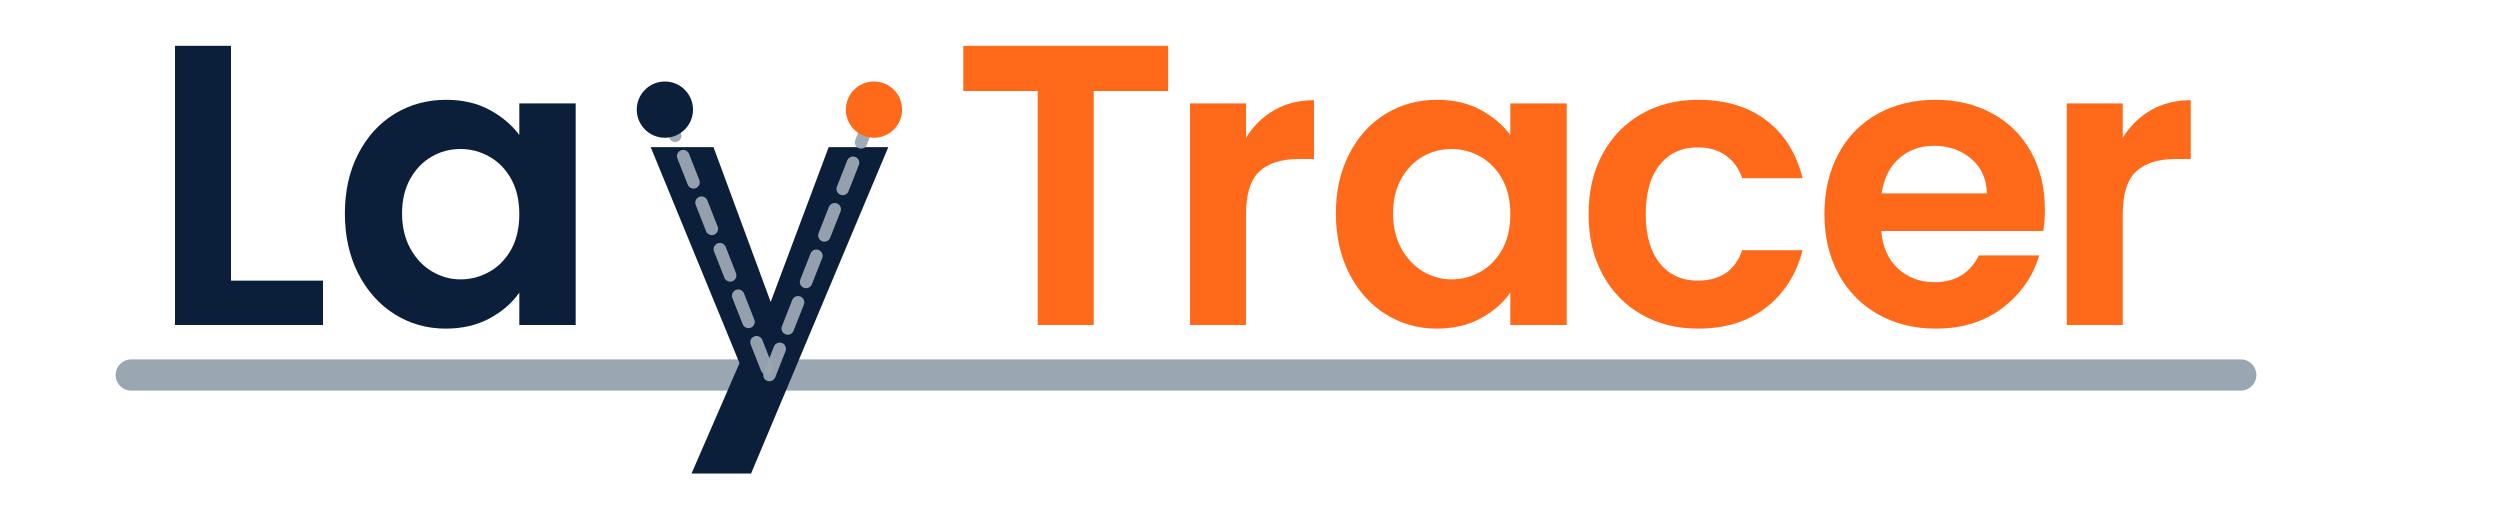
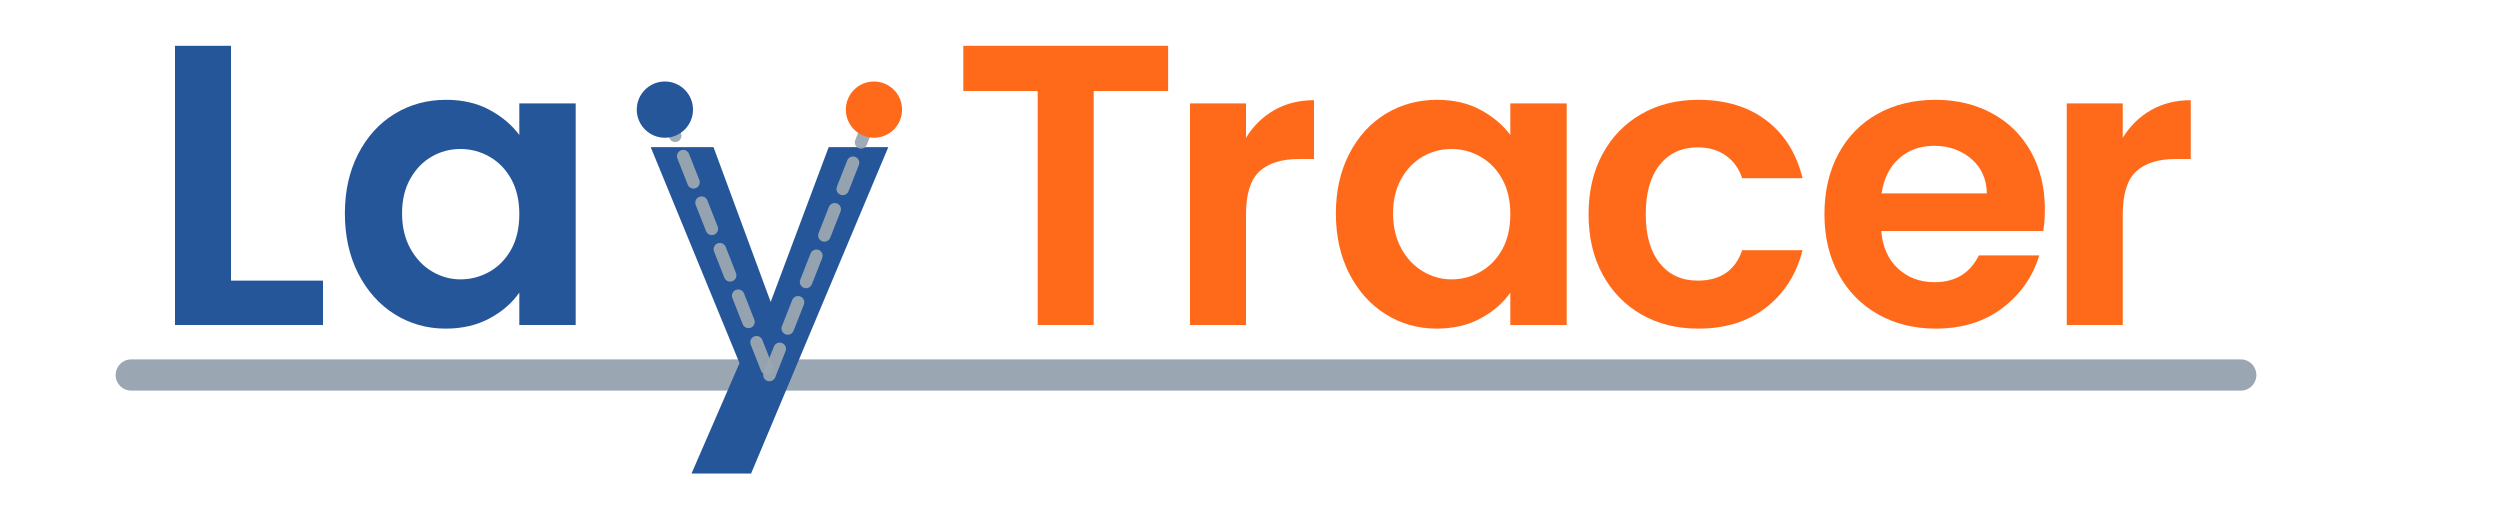
<svg xmlns="http://www.w3.org/2000/svg" width="800" height="168" viewBox="0 0 800 168" role="img" aria-labelledby="title desc">
  <line x1="42" y1="120" x2="717.04" y2="120" stroke="#9AA7B2" stroke-width="10" stroke-linecap="round" />
-   <path fill="#0B1F3B" d="M 73.92 89.8 L 103.36 89.8 L 103.36 104 L 56 104 L 56 14.66 L 73.92 14.66 L 73.92 89.8 Z" />
-   <path fill="#0B1F3B" d="M 110.36 68.28 Q 110.36 57.54 114.64 49.22 Q 118.94 40.9 126.3 36.42 Q 133.66 31.94 142.74 31.94 Q 150.68 31.94 156.62 35.14 Q 162.58 38.34 166.18 43.2 L 166.18 33.08 L 184.22 33.08 L 184.22 104 L 166.18 104 L 166.18 93.64 Q 162.72 98.62 156.64 101.9 Q 150.56 105.16 142.62 105.16 Q 133.66 105.16 126.3 100.56 Q 118.94 95.94 114.64 87.56 Q 110.36 79.16 110.36 68.28 Z M 166.18 68.54 Q 166.18 62.02 163.62 57.36 Q 161.06 52.68 156.7 50.18 Q 152.34 47.68 147.36 47.68 Q 142.36 47.68 138.14 50.12 Q 133.92 52.54 131.28 57.22 Q 128.66 61.88 128.66 68.28 Q 128.66 74.68 131.28 79.48 Q 133.92 84.28 138.2 86.84 Q 142.5 89.4 147.36 89.4 Q 152.34 89.4 156.7 86.92 Q 161.06 84.42 163.62 79.76 Q 166.18 75.08 166.18 68.54 Z" />
-   <path fill="#0B1F3B" d="M 284.26 47.08 L 240.34 151.54 L 221.28 151.54 L 236.64 116.2 L 208.22 47.08 L 228.32 47.08 L 246.62 96.62 L 265.18 47.08 L 284.26 47.08 Z" />
+   <path fill="#255699" d="M 73.92 89.8 L 103.36 89.8 L 103.36 104 L 56 104 L 56 14.66 L 73.92 14.66 L 73.92 89.8 Z" />
+   <path fill="#255699" d="M 110.36 68.28 Q 110.36 57.54 114.64 49.22 Q 118.94 40.9 126.3 36.42 Q 133.66 31.94 142.74 31.94 Q 150.68 31.94 156.62 35.14 Q 162.58 38.34 166.18 43.2 L 166.18 33.08 L 184.22 33.08 L 184.22 104 L 166.18 104 L 166.18 93.64 Q 162.72 98.62 156.64 101.9 Q 150.56 105.16 142.62 105.16 Q 133.66 105.16 126.3 100.56 Q 118.94 95.94 114.64 87.56 Q 110.36 79.16 110.36 68.28 Z M 166.18 68.54 Q 166.18 62.02 163.62 57.36 Q 161.06 52.68 156.7 50.18 Q 152.34 47.68 147.36 47.68 Q 142.36 47.68 138.14 50.12 Q 133.92 52.54 131.28 57.22 Q 128.66 61.88 128.66 68.28 Q 128.66 74.68 131.28 79.48 Q 133.92 84.28 138.2 86.84 Q 142.5 89.4 147.36 89.4 Q 152.34 89.4 156.7 86.92 Q 161.06 84.42 163.62 79.76 Q 166.18 75.08 166.18 68.54 Z" />
+   <path fill="#255699" d="M 284.26 47.08 L 240.34 151.54 L 221.28 151.54 L 236.64 116.2 L 208.22 47.08 L 228.32 47.08 L 246.62 96.62 L 265.18 47.08 L 284.26 47.08 Z" />
  <path fill="#FF6A1A" d="M 373.8 14.66 L 373.8 29.12 L 349.98 29.12 L 349.98 104 L 332.06 104 L 332.06 29.12 L 308.26 29.12 L 308.26 14.66 L 373.8 14.66 Z" />
  <path fill="#FF6A1A" d="M 398.72 44.1 Q 402.16 38.46 407.72 35.26 Q 413.3 32.06 420.48 32.06 L 420.48 50.88 L 415.74 50.88 Q 407.28 50.88 403 54.86 Q 398.72 58.82 398.72 68.68 L 398.72 104 L 380.8 104 L 380.8 33.08 L 398.72 33.08 L 398.72 44.1 Z" />
  <path fill="#FF6A1A" d="M 427.48 68.28 Q 427.48 57.54 431.76 49.22 Q 436.06 40.9 443.42 36.42 Q 450.78 31.94 459.86 31.94 Q 467.8 31.94 473.74 35.14 Q 479.7 38.34 483.3 43.2 L 483.3 33.08 L 501.34 33.08 L 501.34 104 L 483.3 104 L 483.3 93.64 Q 479.84 98.62 473.76 101.9 Q 467.68 105.16 459.74 105.16 Q 450.78 105.16 443.42 100.56 Q 436.06 95.94 431.76 87.56 Q 427.48 79.16 427.48 68.28 Z M 483.3 68.54 Q 483.3 62.02 480.74 57.36 Q 478.18 52.68 473.82 50.18 Q 469.46 47.68 464.48 47.68 Q 459.48 47.68 455.26 50.12 Q 451.04 52.54 448.4 57.22 Q 445.78 61.88 445.78 68.28 Q 445.78 74.68 448.4 79.48 Q 451.04 84.28 455.32 86.84 Q 459.62 89.4 464.48 89.4 Q 469.46 89.4 473.82 86.92 Q 478.18 84.42 480.74 79.76 Q 483.3 75.08 483.3 68.54 Z" />
  <path fill="#FF6A1A" d="M 508.34 68.54 Q 508.34 57.54 512.82 49.28 Q 517.3 41.02 525.24 36.48 Q 533.18 31.94 543.42 31.94 Q 556.6 31.94 565.24 38.54 Q 573.88 45.12 576.82 57.02 L 557.5 57.02 Q 555.96 52.42 552.3 49.8 Q 548.66 47.16 543.28 47.16 Q 535.6 47.16 531.12 52.74 Q 526.64 58.3 526.64 68.54 Q 526.64 78.66 531.12 84.24 Q 535.6 89.8 543.28 89.8 Q 554.16 89.8 557.5 80.06 L 576.82 80.06 Q 573.88 91.58 565.18 98.38 Q 556.48 105.16 543.42 105.16 Q 533.18 105.16 525.24 100.62 Q 517.3 96.06 512.82 87.82 Q 508.34 79.56 508.34 68.54 Z" />
  <path fill="#FF6A1A" d="M 654.36 67 Q 654.36 70.84 653.84 73.92 L 602 73.92 Q 602.64 81.6 607.38 85.96 Q 612.12 90.3 619.02 90.3 Q 629 90.3 633.24 81.72 L 652.56 81.72 Q 649.48 91.96 640.78 98.56 Q 632.08 105.16 619.4 105.16 Q 609.16 105.16 601.04 100.62 Q 592.92 96.06 588.36 87.74 Q 583.82 79.42 583.82 68.54 Q 583.82 57.54 588.3 49.22 Q 592.78 40.9 600.84 36.42 Q 608.92 31.94 619.4 31.94 Q 629.52 31.94 637.52 36.3 Q 645.52 40.64 649.94 48.64 Q 654.36 56.64 654.36 67 Z M 635.8 61.88 Q 635.66 54.98 630.8 50.82 Q 625.94 46.66 618.9 46.66 Q 612.24 46.66 607.7 50.7 Q 603.16 54.72 602.12 61.88 L 635.8 61.88 Z" />
  <path fill="#FF6A1A" d="M 679.28 44.1 Q 682.72 38.46 688.28 35.26 Q 693.86 32.06 701.04 32.06 L 701.04 50.88 L 696.3 50.88 Q 687.84 50.88 683.56 54.86 Q 679.28 58.82 679.28 68.68 L 679.28 104 L 661.36 104 L 661.36 33.08 L 679.28 33.08 L 679.28 44.1 Z" />
  <line x1="212.763" y1="35.08" x2="246.215" y2="120" stroke="#9AA7B2" stroke-width="4" stroke-linecap="round" opacity="0.95" stroke-dasharray="9 7" />
  <line x1="246.215" y1="120" x2="279.666" y2="35.08" stroke="#9AA7B2" stroke-width="4" stroke-linecap="round" opacity="0.95" stroke-dasharray="9 7" />
-   <circle cx="212.763" cy="35.08" r="9" fill="#0B1F3B" />
+   <circle cx="212.763" cy="35.08" r="9" fill="#255699" />
  <circle cx="279.666" cy="35.08" r="9" fill="#FF6A1A" />
</svg>
